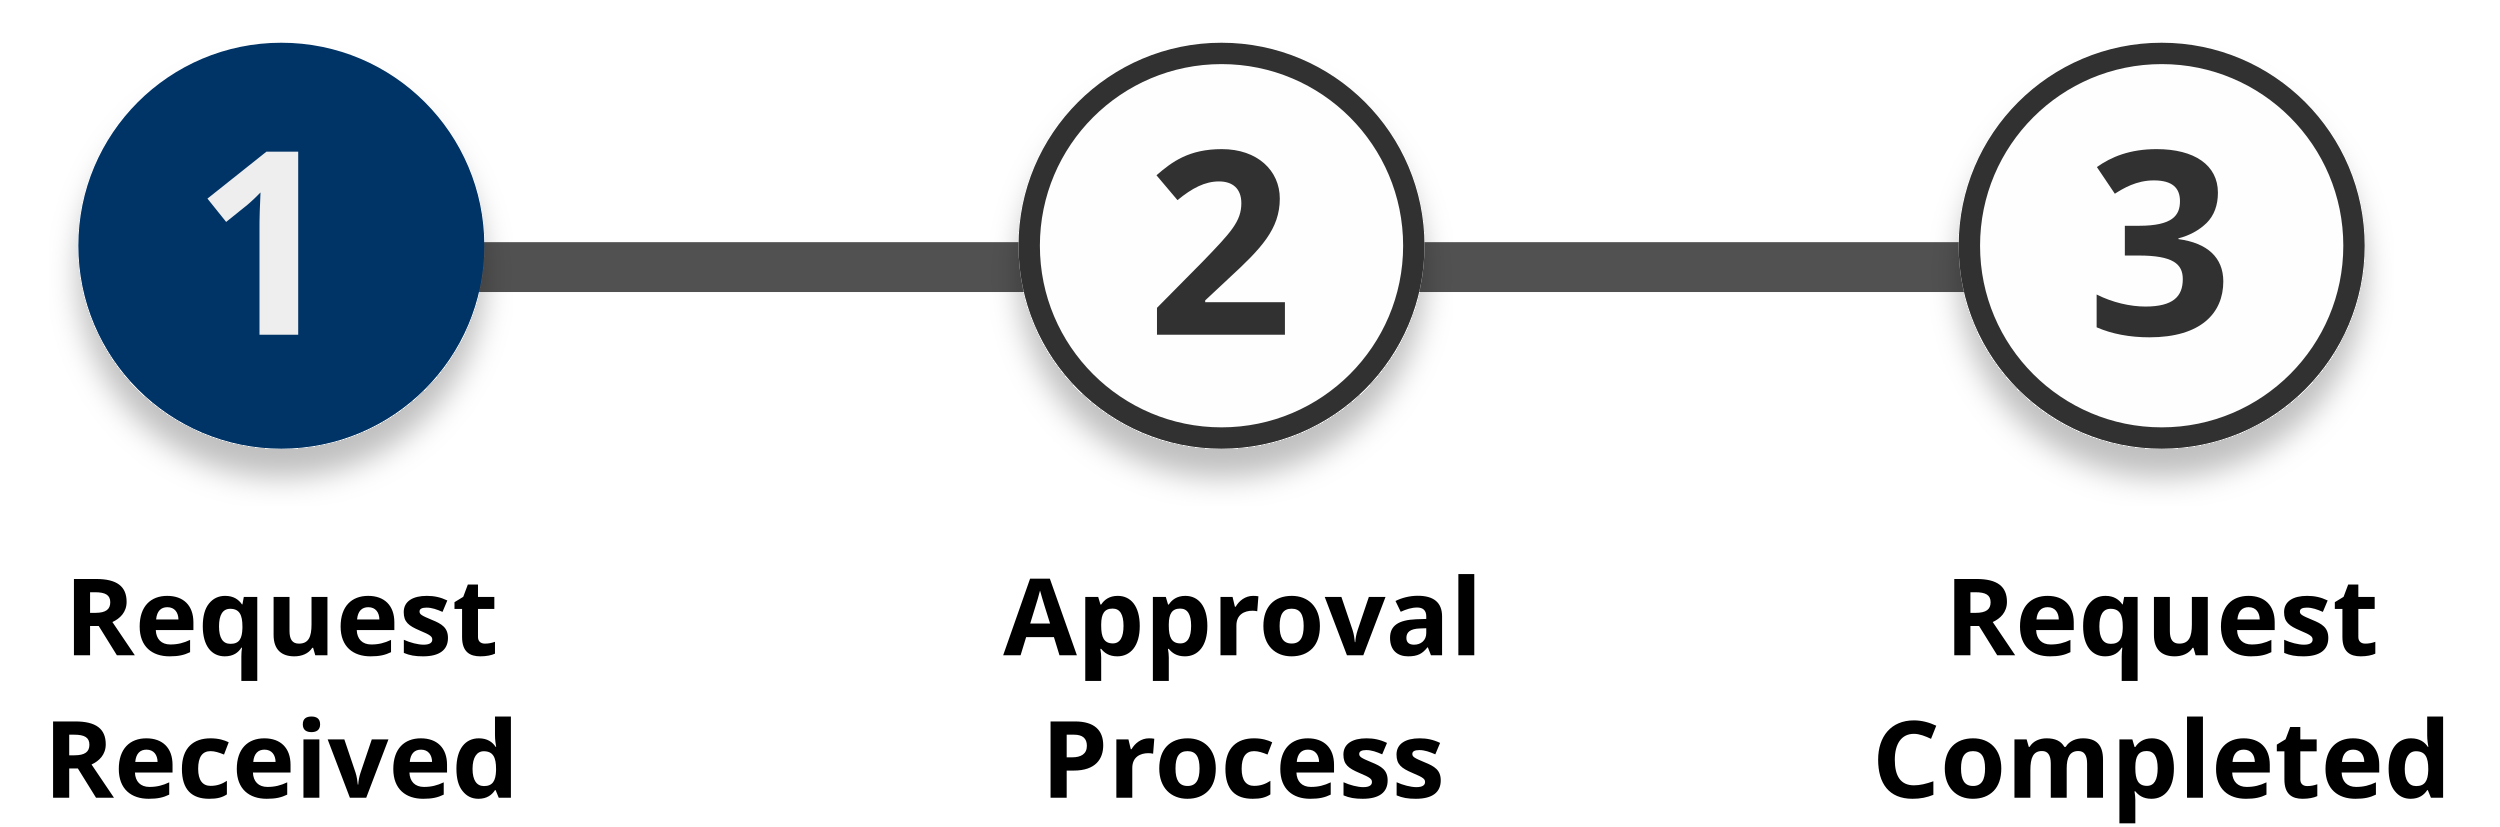
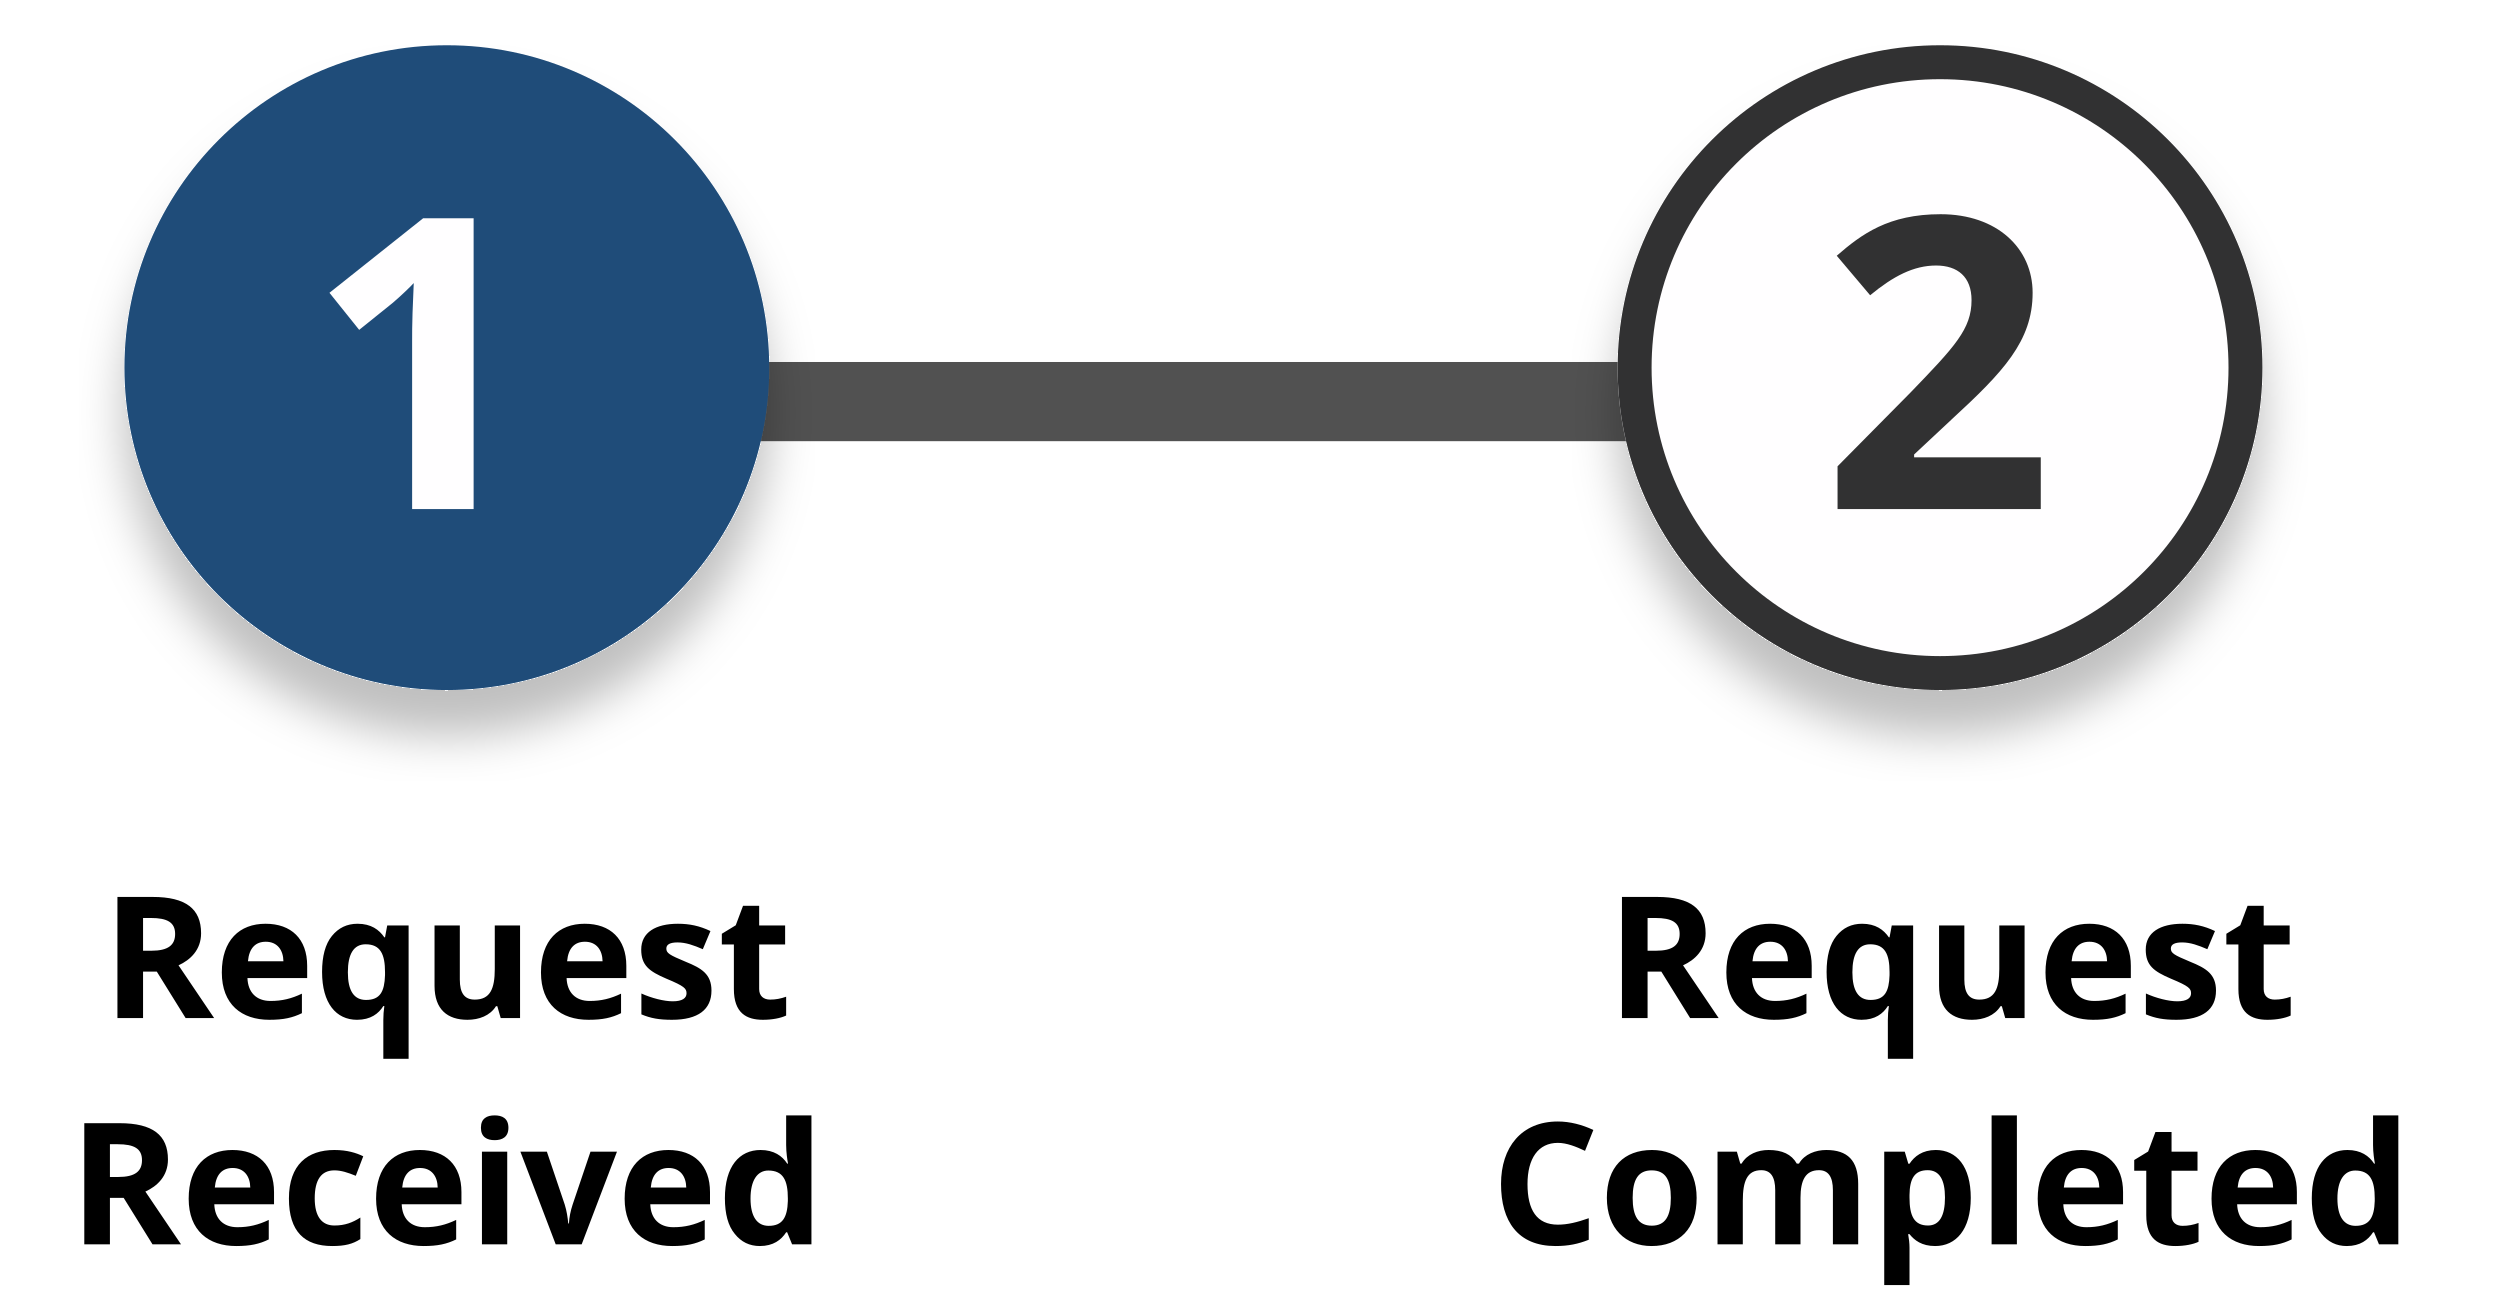
- <svg xmlns="http://www.w3.org/2000/svg" width="351" height="116" viewBox="0 0 351 116" fill="none">
-   <rect x="61" y="34" width="85" height="7" fill="#515151" />
-   <path d="M195.5 34H280.5V41H195.5V34Z" fill="#515151" />
-   <g filter="url(#filter0_d_69_26)">
-     <circle cx="39.5" cy="34.5" r="28.5" fill="#003366" />
+ <svg xmlns="http://www.w3.org/2000/svg" width="221" height="114" viewBox="0 0 221 114" fill="none">
+   <rect x="61" y="32" width="85" height="7" fill="#515151" />
+   <g filter="url(#filter0_d_118_4)">
+     <circle cx="39.5" cy="32.5" r="28.5" fill="#1F4C79" />
  </g>
-   <path d="M41.868 21.296H37.404L29.124 27.884L31.752 31.16L34.704 28.784C35.388 28.208 36.324 27.308 36.576 27.02C36.54 27.776 36.504 28.676 36.468 29.684C36.432 30.728 36.432 31.52 36.432 32.132V47H41.868V21.296Z" fill="#EEEEEE" />
-   <g filter="url(#filter1_d_69_26)">
-     <circle cx="303.5" cy="34.5" r="28.5" fill="#FFFEFF" />
-     <circle cx="303.5" cy="34.5" r="27" stroke="#313132" stroke-width="3" />
+   <path d="M41.868 19.296H37.404L29.124 25.884L31.752 29.16L34.704 26.784C35.388 26.208 36.324 25.308 36.576 25.02C36.54 25.776 36.504 26.676 36.468 27.684C36.432 28.728 36.432 29.52 36.432 30.132V45H41.868V19.296Z" fill="#FFFEFF" />
+   <path d="M12.646 90V85.89H13.861L16.411 90H18.931L15.781 85.335C16.831 84.855 17.776 83.97 17.776 82.5C17.776 80.34 16.426 79.29 13.501 79.29H10.381V90H12.646ZM12.646 81.15H13.336C14.791 81.15 15.481 81.54 15.481 82.56C15.481 83.535 14.881 84.045 13.381 84.045H12.646V81.15ZM23.479 81.66C21.169 81.66 19.609 83.115 19.609 85.965C19.609 88.8 21.364 90.15 23.809 90.15C25.069 90.15 25.864 89.97 26.689 89.565V87.84C25.774 88.275 24.949 88.485 23.914 88.485C22.654 88.485 21.919 87.72 21.874 86.46H27.154V85.38C27.154 82.995 25.744 81.66 23.479 81.66ZM23.494 83.25C24.529 83.25 25.039 84 25.054 84.975H21.919C22.024 83.79 22.609 83.25 23.494 83.25ZM36.121 93.6V81.81H34.231L34.036 82.86H33.976C33.511 82.185 32.806 81.66 31.606 81.66C30.676 81.66 29.926 82.02 29.341 82.74C28.756 83.46 28.471 84.525 28.471 85.92C28.471 88.695 29.716 90.15 31.561 90.15C32.761 90.15 33.466 89.61 33.886 88.935H33.976C33.916 89.34 33.886 89.76 33.886 90.165V93.6H36.121ZM32.356 88.395C31.291 88.395 30.751 87.585 30.751 85.95C30.751 84.345 31.261 83.475 32.326 83.475C33.631 83.475 34.036 84.36 34.036 85.935V86.205C33.991 87.66 33.601 88.395 32.356 88.395ZM38.413 87.15C38.413 89.25 39.568 90.15 41.323 90.15C42.343 90.15 43.318 89.79 43.843 88.95H43.963L44.263 90H45.973V81.81H43.738V85.665C43.738 87.405 43.333 88.365 41.968 88.365C41.053 88.365 40.648 87.78 40.648 86.595V81.81H38.413V87.15ZM51.691 81.66C49.382 81.66 47.822 83.115 47.822 85.965C47.822 88.8 49.577 90.15 52.022 90.15C53.282 90.15 54.077 89.97 54.901 89.565V87.84C53.986 88.275 53.161 88.485 52.127 88.485C50.867 88.485 50.132 87.72 50.087 86.46H55.367V85.38C55.367 82.995 53.956 81.66 51.691 81.66ZM51.706 83.25C52.742 83.25 53.252 84 53.267 84.975H50.132C50.236 83.79 50.822 83.25 51.706 83.25ZM62.894 87.57C62.894 86.115 62.024 85.59 60.614 85.02C59.174 84.42 58.904 84.255 58.904 83.85C58.904 83.49 59.234 83.31 59.894 83.31C60.629 83.31 61.334 83.565 62.129 83.91L62.804 82.305C61.829 81.84 60.944 81.66 59.924 81.66C57.959 81.66 56.684 82.425 56.684 83.94C56.684 85.335 57.374 85.86 58.919 86.52C60.509 87.18 60.689 87.39 60.689 87.81C60.689 88.23 60.329 88.515 59.474 88.515C58.694 88.515 57.584 88.23 56.699 87.825V89.67C57.524 90.015 58.259 90.15 59.399 90.15C61.724 90.15 62.894 89.235 62.894 87.57ZM64.875 83.49V87.435C64.875 89.55 65.985 90.15 67.44 90.15C68.28 90.15 69.015 90 69.495 89.775V88.11C69.03 88.275 68.58 88.365 68.085 88.365C67.5 88.365 67.11 88.05 67.11 87.435V83.49H69.405V81.81H67.11V80.07H65.685L65.04 81.795L63.81 82.545V83.49H64.875ZM9.717 110V105.89H10.932L13.482 110H16.002L12.852 105.335C13.902 104.855 14.847 103.97 14.847 102.5C14.847 100.34 13.497 99.29 10.572 99.29H7.452V110H9.717ZM9.717 101.15H10.407C11.862 101.15 12.552 101.54 12.552 102.56C12.552 103.535 11.952 104.045 10.452 104.045H9.717V101.15ZM20.549 101.66C18.239 101.66 16.679 103.115 16.679 105.965C16.679 108.8 18.434 110.15 20.879 110.15C22.139 110.15 22.934 109.97 23.759 109.565V107.84C22.844 108.275 22.019 108.485 20.984 108.485C19.724 108.485 18.989 107.72 18.944 106.46H24.224V105.38C24.224 102.995 22.814 101.66 20.549 101.66ZM20.564 103.25C21.599 103.25 22.109 104 22.124 104.975H18.989C19.094 103.79 19.679 103.25 20.564 103.25ZM29.366 110.15C30.506 110.15 31.181 109.97 31.856 109.535V107.63C31.181 108.065 30.506 108.335 29.561 108.335C28.466 108.335 27.821 107.57 27.821 105.935C27.821 104.285 28.406 103.46 29.561 103.46C30.161 103.46 30.746 103.655 31.451 103.94L32.111 102.215C31.496 101.915 30.686 101.66 29.561 101.66C27.191 101.66 25.541 102.95 25.541 105.95C25.541 108.875 26.921 110.15 29.366 110.15ZM37.116 101.66C34.806 101.66 33.246 103.115 33.246 105.965C33.246 108.8 35.001 110.15 37.446 110.15C38.706 110.15 39.501 109.97 40.326 109.565V107.84C39.411 108.275 38.586 108.485 37.551 108.485C36.291 108.485 35.556 107.72 35.511 106.46H40.791V105.38C40.791 102.995 39.381 101.66 37.116 101.66ZM37.131 103.25C38.166 103.25 38.676 104 38.691 104.975H35.556C35.661 103.79 36.246 103.25 37.131 103.25ZM43.729 98.6C43.054 98.6 42.514 98.855 42.514 99.695C42.514 100.52 43.054 100.79 43.729 100.79C44.389 100.79 44.944 100.52 44.944 99.695C44.944 98.855 44.389 98.6 43.729 98.6ZM42.604 101.81V110H44.839V101.81H42.604ZM46.004 101.81L49.124 110H51.419L54.539 101.81H52.199L50.624 106.475C50.429 107.06 50.324 107.615 50.294 108.155H50.234C50.189 107.675 50.099 107.03 49.919 106.475L48.344 101.81H46.004ZM59.089 101.66C56.779 101.66 55.219 103.115 55.219 105.965C55.219 108.8 56.974 110.15 59.419 110.15C60.679 110.15 61.474 109.97 62.299 109.565V107.84C61.384 108.275 60.559 108.485 59.524 108.485C58.264 108.485 57.529 107.72 57.484 106.46H62.764V105.38C62.764 102.995 61.354 101.66 59.089 101.66ZM59.104 103.25C60.139 103.25 60.649 104 60.664 104.975H57.529C57.634 103.79 58.219 103.25 59.104 103.25ZM67.171 110.15C68.356 110.15 69.061 109.61 69.496 108.935H69.586L70.021 110H71.731V98.6H69.496V101.225C69.496 101.87 69.601 102.545 69.661 102.86H69.586C69.151 102.185 68.416 101.66 67.231 101.66C65.356 101.66 64.081 103.115 64.081 105.92C64.081 107.315 64.366 108.365 64.951 109.07C65.521 109.79 66.256 110.15 67.171 110.15ZM67.951 108.365C66.931 108.365 66.346 107.555 66.346 105.95C66.346 104.345 66.946 103.475 67.921 103.475C69.241 103.475 69.646 104.36 69.646 105.935V106.175C69.601 107.63 69.166 108.365 67.951 108.365Z" fill="black" />
+   <path d="M145.646 90V85.89H146.861L149.411 90H151.931L148.781 85.335C149.831 84.855 150.776 83.97 150.776 82.5C150.776 80.34 149.426 79.29 146.501 79.29H143.381V90H145.646ZM145.646 81.15H146.336C147.791 81.15 148.481 81.54 148.481 82.56C148.481 83.535 147.881 84.045 146.381 84.045H145.646V81.15ZM156.479 81.66C154.169 81.66 152.609 83.115 152.609 85.965C152.609 88.8 154.364 90.15 156.809 90.15C158.069 90.15 158.864 89.97 159.689 89.565V87.84C158.774 88.275 157.949 88.485 156.914 88.485C155.654 88.485 154.919 87.72 154.874 86.46H160.154V85.38C160.154 82.995 158.744 81.66 156.479 81.66ZM156.494 83.25C157.529 83.25 158.039 84 158.054 84.975H154.919C155.024 83.79 155.609 83.25 156.494 83.25ZM169.121 93.6V81.81H167.231L167.036 82.86H166.976C166.511 82.185 165.806 81.66 164.606 81.66C163.676 81.66 162.926 82.02 162.341 82.74C161.756 83.46 161.471 84.525 161.471 85.92C161.471 88.695 162.716 90.15 164.561 90.15C165.761 90.15 166.466 89.61 166.886 88.935H166.976C166.916 89.34 166.886 89.76 166.886 90.165V93.6H169.121ZM165.356 88.395C164.291 88.395 163.751 87.585 163.751 85.95C163.751 84.345 164.261 83.475 165.326 83.475C166.631 83.475 167.036 84.36 167.036 85.935V86.205C166.991 87.66 166.601 88.395 165.356 88.395ZM171.413 87.15C171.413 89.25 172.568 90.15 174.323 90.15C175.343 90.15 176.318 89.79 176.843 88.95H176.963L177.263 90H178.973V81.81H176.738V85.665C176.738 87.405 176.333 88.365 174.968 88.365C174.053 88.365 173.648 87.78 173.648 86.595V81.81H171.413V87.15ZM184.691 81.66C182.381 81.66 180.821 83.115 180.821 85.965C180.821 88.8 182.576 90.15 185.021 90.15C186.281 90.15 187.076 89.97 187.901 89.565V87.84C186.986 88.275 186.161 88.485 185.126 88.485C183.866 88.485 183.131 87.72 183.086 86.46H188.366V85.38C188.366 82.995 186.956 81.66 184.691 81.66ZM184.706 83.25C185.741 83.25 186.251 84 186.266 84.975H183.131C183.236 83.79 183.821 83.25 184.706 83.25ZM195.894 87.57C195.894 86.115 195.024 85.59 193.614 85.02C192.174 84.42 191.904 84.255 191.904 83.85C191.904 83.49 192.234 83.31 192.894 83.31C193.629 83.31 194.334 83.565 195.129 83.91L195.804 82.305C194.829 81.84 193.944 81.66 192.924 81.66C190.959 81.66 189.684 82.425 189.684 83.94C189.684 85.335 190.374 85.86 191.919 86.52C193.509 87.18 193.689 87.39 193.689 87.81C193.689 88.23 193.329 88.515 192.474 88.515C191.694 88.515 190.584 88.23 189.699 87.825V89.67C190.524 90.015 191.259 90.15 192.399 90.15C194.724 90.15 195.894 89.235 195.894 87.57ZM197.875 83.49V87.435C197.875 89.55 198.985 90.15 200.44 90.15C201.28 90.15 202.015 90 202.495 89.775V88.11C202.03 88.275 201.58 88.365 201.085 88.365C200.5 88.365 200.11 88.05 200.11 87.435V83.49H202.405V81.81H200.11V80.07H198.685L198.04 81.795L196.81 82.545V83.49H197.875ZM137.716 101.03C138.496 101.03 139.321 101.36 140.116 101.735L140.851 99.89C139.876 99.425 138.781 99.14 137.716 99.14C134.491 99.14 132.691 101.42 132.691 104.66C132.691 107.96 134.176 110.15 137.506 110.15C138.646 110.15 139.501 109.97 140.446 109.595V107.69C139.426 108.05 138.571 108.26 137.716 108.26C135.841 108.26 135.031 106.955 135.031 104.675C135.031 102.41 135.976 101.03 137.716 101.03ZM149.982 105.89C149.982 103.19 148.332 101.66 146.037 101.66C143.562 101.66 142.047 103.175 142.047 105.89C142.047 108.62 143.712 110.15 145.992 110.15C147.222 110.15 148.197 109.775 148.917 109.04C149.622 108.305 149.982 107.255 149.982 105.89ZM144.327 105.89C144.327 104.27 144.822 103.46 146.007 103.46C147.207 103.46 147.702 104.27 147.702 105.89C147.702 107.51 147.207 108.35 146.022 108.35C144.822 108.35 144.327 107.51 144.327 105.89ZM151.829 110H154.064V106.145C154.064 104.405 154.454 103.445 155.699 103.445C156.524 103.445 156.929 104.03 156.929 105.215V110H159.164V105.89C159.164 104.315 159.614 103.445 160.799 103.445C161.624 103.445 162.029 104.03 162.029 105.215V110H164.264V104.66C164.264 102.56 163.304 101.66 161.444 101.66C160.499 101.66 159.524 102.02 159.029 102.86H158.834C158.369 102.035 157.544 101.66 156.344 101.66C155.399 101.66 154.454 102.02 153.959 102.86H153.839L153.539 101.81H151.829V110ZM166.566 113.6H168.801V110.3C168.801 109.925 168.756 109.52 168.681 109.1H168.801C169.236 109.64 169.881 110.15 171.066 110.15C172.911 110.15 174.216 108.695 174.216 105.89C174.216 103.115 172.971 101.66 171.126 101.66C169.941 101.66 169.236 102.215 168.801 102.875H168.696L168.381 101.81H166.566V113.6ZM168.801 105.635C168.816 104.18 169.251 103.445 170.406 103.445C171.426 103.445 171.936 104.255 171.936 105.86C171.936 107.465 171.456 108.335 170.436 108.335C169.191 108.335 168.801 107.45 168.801 105.875V105.635ZM178.293 98.6H176.058V110H178.293V98.6ZM184.003 101.66C181.693 101.66 180.133 103.115 180.133 105.965C180.133 108.8 181.888 110.15 184.333 110.15C185.593 110.15 186.388 109.97 187.213 109.565V107.84C186.298 108.275 185.473 108.485 184.438 108.485C183.178 108.485 182.443 107.72 182.398 106.46H187.678V105.38C187.678 102.995 186.268 101.66 184.003 101.66ZM184.018 103.25C185.053 103.25 185.563 104 185.578 104.975H182.443C182.548 103.79 183.133 103.25 184.018 103.25ZM189.73 103.49V107.435C189.73 109.55 190.84 110.15 192.295 110.15C193.135 110.15 193.87 110 194.35 109.775V108.11C193.885 108.275 193.435 108.365 192.94 108.365C192.355 108.365 191.965 108.05 191.965 107.435V103.49H194.26V101.81H191.965V100.07H190.54L189.895 101.795L188.665 102.545V103.49H189.73ZM199.369 101.66C197.059 101.66 195.499 103.115 195.499 105.965C195.499 108.8 197.254 110.15 199.699 110.15C200.959 110.15 201.754 109.97 202.579 109.565V107.84C201.664 108.275 200.839 108.485 199.804 108.485C198.544 108.485 197.809 107.72 197.764 106.46H203.044V105.38C203.044 102.995 201.634 101.66 199.369 101.66ZM199.384 103.25C200.419 103.25 200.929 104 200.944 104.975H197.809C197.914 103.79 198.499 103.25 199.384 103.25ZM207.452 110.15C208.637 110.15 209.342 109.61 209.777 108.935H209.867L210.302 110H212.012V98.6H209.777V101.225C209.777 101.87 209.882 102.545 209.942 102.86H209.867C209.432 102.185 208.697 101.66 207.512 101.66C205.637 101.66 204.362 103.115 204.362 105.92C204.362 107.315 204.647 108.365 205.232 109.07C205.802 109.79 206.537 110.15 207.452 110.15ZM208.232 108.365C207.212 108.365 206.627 107.555 206.627 105.95C206.627 104.345 207.227 103.475 208.202 103.475C209.522 103.475 209.927 104.36 209.927 105.935V106.175C209.882 107.63 209.447 108.365 208.232 108.365Z" fill="black" />
+   <g filter="url(#filter1_d_118_4)">
+     <circle cx="171.5" cy="32.5" r="28.5" fill="#FFFEFF" />
+     <circle cx="171.5" cy="32.5" r="27" stroke="#313132" stroke-width="3" />
  </g>
-   <path d="M311.396 27.056C311.396 23.168 308.084 20.936 302.792 20.936C299.048 20.936 296.42 22.016 294.404 23.456L296.924 27.2C298.112 26.444 299.948 25.328 302.396 25.328C305.024 25.328 306.068 26.408 306.068 28.244C306.068 30.224 305.06 31.7 300.308 31.7H298.328V35.876H300.272C305.096 35.876 306.464 37.064 306.464 39.188C306.464 41.636 305.096 43.04 301.208 43.04C299.084 43.04 296.564 42.464 294.368 41.348V45.956C296.528 46.892 299.012 47.36 301.784 47.36C308.984 47.36 312.152 43.976 312.152 39.512C312.152 36.164 309.92 34.112 305.852 33.572V33.464C307.4 33.068 308.732 32.348 309.812 31.304C310.856 30.26 311.396 28.82 311.396 27.056Z" fill="#313132" />
-   <path d="M12.646 92V87.89H13.861L16.411 92H18.931L15.781 87.335C16.831 86.855 17.776 85.97 17.776 84.5C17.776 82.34 16.426 81.29 13.501 81.29H10.381V92H12.646ZM12.646 83.15H13.336C14.791 83.15 15.481 83.54 15.481 84.56C15.481 85.535 14.881 86.045 13.381 86.045H12.646V83.15ZM23.479 83.66C21.169 83.66 19.609 85.115 19.609 87.965C19.609 90.8 21.364 92.15 23.809 92.15C25.069 92.15 25.864 91.97 26.689 91.565V89.84C25.774 90.275 24.949 90.485 23.914 90.485C22.654 90.485 21.919 89.72 21.874 88.46H27.154V87.38C27.154 84.995 25.744 83.66 23.479 83.66ZM23.494 85.25C24.529 85.25 25.039 86 25.054 86.975H21.919C22.024 85.79 22.609 85.25 23.494 85.25ZM36.121 95.6V83.81H34.231L34.036 84.86H33.976C33.511 84.185 32.806 83.66 31.606 83.66C30.676 83.66 29.926 84.02 29.341 84.74C28.756 85.46 28.471 86.525 28.471 87.92C28.471 90.695 29.716 92.15 31.561 92.15C32.761 92.15 33.466 91.61 33.886 90.935H33.976C33.916 91.34 33.886 91.76 33.886 92.165V95.6H36.121ZM32.356 90.395C31.291 90.395 30.751 89.585 30.751 87.95C30.751 86.345 31.261 85.475 32.326 85.475C33.631 85.475 34.036 86.36 34.036 87.935V88.205C33.991 89.66 33.601 90.395 32.356 90.395ZM38.413 89.15C38.413 91.25 39.568 92.15 41.323 92.15C42.343 92.15 43.318 91.79 43.843 90.95H43.963L44.263 92H45.973V83.81H43.738V87.665C43.738 89.405 43.333 90.365 41.968 90.365C41.053 90.365 40.648 89.78 40.648 88.595V83.81H38.413V89.15ZM51.691 83.66C49.382 83.66 47.822 85.115 47.822 87.965C47.822 90.8 49.577 92.15 52.022 92.15C53.282 92.15 54.077 91.97 54.901 91.565V89.84C53.986 90.275 53.161 90.485 52.127 90.485C50.867 90.485 50.132 89.72 50.087 88.46H55.367V87.38C55.367 84.995 53.956 83.66 51.691 83.66ZM51.706 85.25C52.742 85.25 53.252 86 53.267 86.975H50.132C50.236 85.79 50.822 85.25 51.706 85.25ZM62.894 89.57C62.894 88.115 62.024 87.59 60.614 87.02C59.174 86.42 58.904 86.255 58.904 85.85C58.904 85.49 59.234 85.31 59.894 85.31C60.629 85.31 61.334 85.565 62.129 85.91L62.804 84.305C61.829 83.84 60.944 83.66 59.924 83.66C57.959 83.66 56.684 84.425 56.684 85.94C56.684 87.335 57.374 87.86 58.919 88.52C60.509 89.18 60.689 89.39 60.689 89.81C60.689 90.23 60.329 90.515 59.474 90.515C58.694 90.515 57.584 90.23 56.699 89.825V91.67C57.524 92.015 58.259 92.15 59.399 92.15C61.724 92.15 62.894 91.235 62.894 89.57ZM64.875 85.49V89.435C64.875 91.55 65.985 92.15 67.44 92.15C68.28 92.15 69.015 92 69.495 91.775V90.11C69.03 90.275 68.58 90.365 68.085 90.365C67.5 90.365 67.11 90.05 67.11 89.435V85.49H69.405V83.81H67.11V82.07H65.685L65.04 83.795L63.81 84.545V85.49H64.875ZM9.717 112V107.89H10.932L13.482 112H16.002L12.852 107.335C13.902 106.855 14.847 105.97 14.847 104.5C14.847 102.34 13.497 101.29 10.572 101.29H7.452V112H9.717ZM9.717 103.15H10.407C11.862 103.15 12.552 103.54 12.552 104.56C12.552 105.535 11.952 106.045 10.452 106.045H9.717V103.15ZM20.549 103.66C18.239 103.66 16.679 105.115 16.679 107.965C16.679 110.8 18.434 112.15 20.879 112.15C22.139 112.15 22.934 111.97 23.759 111.565V109.84C22.844 110.275 22.019 110.485 20.984 110.485C19.724 110.485 18.989 109.72 18.944 108.46H24.224V107.38C24.224 104.995 22.814 103.66 20.549 103.66ZM20.564 105.25C21.599 105.25 22.109 106 22.124 106.975H18.989C19.094 105.79 19.679 105.25 20.564 105.25ZM29.366 112.15C30.506 112.15 31.181 111.97 31.856 111.535V109.63C31.181 110.065 30.506 110.335 29.561 110.335C28.466 110.335 27.821 109.57 27.821 107.935C27.821 106.285 28.406 105.46 29.561 105.46C30.161 105.46 30.746 105.655 31.451 105.94L32.111 104.215C31.496 103.915 30.686 103.66 29.561 103.66C27.191 103.66 25.541 104.95 25.541 107.95C25.541 110.875 26.921 112.15 29.366 112.15ZM37.116 103.66C34.806 103.66 33.246 105.115 33.246 107.965C33.246 110.8 35.001 112.15 37.446 112.15C38.706 112.15 39.501 111.97 40.326 111.565V109.84C39.411 110.275 38.586 110.485 37.551 110.485C36.291 110.485 35.556 109.72 35.511 108.46H40.791V107.38C40.791 104.995 39.381 103.66 37.116 103.66ZM37.131 105.25C38.166 105.25 38.676 106 38.691 106.975H35.556C35.661 105.79 36.246 105.25 37.131 105.25ZM43.729 100.6C43.054 100.6 42.514 100.855 42.514 101.695C42.514 102.52 43.054 102.79 43.729 102.79C44.389 102.79 44.944 102.52 44.944 101.695C44.944 100.855 44.389 100.6 43.729 100.6ZM42.604 103.81V112H44.839V103.81H42.604ZM46.004 103.81L49.124 112H51.419L54.539 103.81H52.199L50.624 108.475C50.429 109.06 50.324 109.615 50.294 110.155H50.234C50.189 109.675 50.099 109.03 49.919 108.475L48.344 103.81H46.004ZM59.089 103.66C56.779 103.66 55.219 105.115 55.219 107.965C55.219 110.8 56.974 112.15 59.419 112.15C60.679 112.15 61.474 111.97 62.299 111.565V109.84C61.384 110.275 60.559 110.485 59.524 110.485C58.264 110.485 57.529 109.72 57.484 108.46H62.764V107.38C62.764 104.995 61.354 103.66 59.089 103.66ZM59.104 105.25C60.139 105.25 60.649 106 60.664 106.975H57.529C57.634 105.79 58.219 105.25 59.104 105.25ZM67.171 112.15C68.356 112.15 69.061 111.61 69.496 110.935H69.586L70.021 112H71.731V100.6H69.496V103.225C69.496 103.87 69.601 104.545 69.661 104.86H69.586C69.151 104.185 68.416 103.66 67.231 103.66C65.356 103.66 64.081 105.115 64.081 107.92C64.081 109.315 64.366 110.365 64.951 111.07C65.521 111.79 66.256 112.15 67.171 112.15ZM67.951 110.365C66.931 110.365 66.346 109.555 66.346 107.95C66.346 106.345 66.946 105.475 67.921 105.475C69.241 105.475 69.646 106.36 69.646 107.935V108.175C69.601 109.63 69.166 110.365 67.951 110.365Z" fill="black" />
-   <path d="M276.646 92V87.89H277.861L280.411 92H282.931L279.781 87.335C280.831 86.855 281.776 85.97 281.776 84.5C281.776 82.34 280.426 81.29 277.501 81.29H274.381V92H276.646ZM276.646 83.15H277.336C278.791 83.15 279.481 83.54 279.481 84.56C279.481 85.535 278.881 86.045 277.381 86.045H276.646V83.15ZM287.479 83.66C285.169 83.66 283.609 85.115 283.609 87.965C283.609 90.8 285.364 92.15 287.809 92.15C289.069 92.15 289.864 91.97 290.689 91.565V89.84C289.774 90.275 288.949 90.485 287.914 90.485C286.654 90.485 285.919 89.72 285.874 88.46H291.154V87.38C291.154 84.995 289.744 83.66 287.479 83.66ZM287.494 85.25C288.529 85.25 289.039 86 289.054 86.975H285.919C286.024 85.79 286.609 85.25 287.494 85.25ZM300.121 95.6V83.81H298.231L298.036 84.86H297.976C297.511 84.185 296.806 83.66 295.606 83.66C294.676 83.66 293.926 84.02 293.341 84.74C292.756 85.46 292.471 86.525 292.471 87.92C292.471 90.695 293.716 92.15 295.561 92.15C296.761 92.15 297.466 91.61 297.886 90.935H297.976C297.916 91.34 297.886 91.76 297.886 92.165V95.6H300.121ZM296.356 90.395C295.291 90.395 294.751 89.585 294.751 87.95C294.751 86.345 295.261 85.475 296.326 85.475C297.631 85.475 298.036 86.36 298.036 87.935V88.205C297.991 89.66 297.601 90.395 296.356 90.395ZM302.413 89.15C302.413 91.25 303.568 92.15 305.323 92.15C306.343 92.15 307.318 91.79 307.843 90.95H307.963L308.263 92H309.973V83.81H307.738V87.665C307.738 89.405 307.333 90.365 305.968 90.365C305.053 90.365 304.648 89.78 304.648 88.595V83.81H302.413V89.15ZM315.691 83.66C313.381 83.66 311.821 85.115 311.821 87.965C311.821 90.8 313.576 92.15 316.021 92.15C317.281 92.15 318.076 91.97 318.901 91.565V89.84C317.986 90.275 317.161 90.485 316.126 90.485C314.866 90.485 314.131 89.72 314.086 88.46H319.366V87.38C319.366 84.995 317.956 83.66 315.691 83.66ZM315.706 85.25C316.741 85.25 317.251 86 317.266 86.975H314.131C314.236 85.79 314.821 85.25 315.706 85.25ZM326.894 89.57C326.894 88.115 326.024 87.59 324.614 87.02C323.174 86.42 322.904 86.255 322.904 85.85C322.904 85.49 323.234 85.31 323.894 85.31C324.629 85.31 325.334 85.565 326.129 85.91L326.804 84.305C325.829 83.84 324.944 83.66 323.924 83.66C321.959 83.66 320.684 84.425 320.684 85.94C320.684 87.335 321.374 87.86 322.919 88.52C324.509 89.18 324.689 89.39 324.689 89.81C324.689 90.23 324.329 90.515 323.474 90.515C322.694 90.515 321.584 90.23 320.699 89.825V91.67C321.524 92.015 322.259 92.15 323.399 92.15C325.724 92.15 326.894 91.235 326.894 89.57ZM328.875 85.49V89.435C328.875 91.55 329.985 92.15 331.44 92.15C332.28 92.15 333.015 92 333.495 91.775V90.11C333.03 90.275 332.58 90.365 332.085 90.365C331.5 90.365 331.11 90.05 331.11 89.435V85.49H333.405V83.81H331.11V82.07H329.685L329.04 83.795L327.81 84.545V85.49H328.875ZM268.716 103.03C269.496 103.03 270.321 103.36 271.116 103.735L271.851 101.89C270.876 101.425 269.781 101.14 268.716 101.14C265.491 101.14 263.691 103.42 263.691 106.66C263.691 109.96 265.176 112.15 268.506 112.15C269.646 112.15 270.501 111.97 271.446 111.595V109.69C270.426 110.05 269.571 110.26 268.716 110.26C266.841 110.26 266.031 108.955 266.031 106.675C266.031 104.41 266.976 103.03 268.716 103.03ZM280.982 107.89C280.982 105.19 279.332 103.66 277.037 103.66C274.562 103.66 273.047 105.175 273.047 107.89C273.047 110.62 274.712 112.15 276.992 112.15C278.222 112.15 279.197 111.775 279.917 111.04C280.622 110.305 280.982 109.255 280.982 107.89ZM275.327 107.89C275.327 106.27 275.822 105.46 277.007 105.46C278.207 105.46 278.702 106.27 278.702 107.89C278.702 109.51 278.207 110.35 277.022 110.35C275.822 110.35 275.327 109.51 275.327 107.89ZM282.829 112H285.064V108.145C285.064 106.405 285.454 105.445 286.699 105.445C287.524 105.445 287.929 106.03 287.929 107.215V112H290.164V107.89C290.164 106.315 290.614 105.445 291.799 105.445C292.624 105.445 293.029 106.03 293.029 107.215V112H295.264V106.66C295.264 104.56 294.304 103.66 292.444 103.66C291.499 103.66 290.524 104.02 290.029 104.86H289.834C289.369 104.035 288.544 103.66 287.344 103.66C286.399 103.66 285.454 104.02 284.959 104.86H284.839L284.539 103.81H282.829V112ZM297.566 115.6H299.801V112.3C299.801 111.925 299.756 111.52 299.681 111.1H299.801C300.236 111.64 300.881 112.15 302.066 112.15C303.911 112.15 305.216 110.695 305.216 107.89C305.216 105.115 303.971 103.66 302.126 103.66C300.941 103.66 300.236 104.215 299.801 104.875H299.696L299.381 103.81H297.566V115.6ZM299.801 107.635C299.816 106.18 300.251 105.445 301.406 105.445C302.426 105.445 302.936 106.255 302.936 107.86C302.936 109.465 302.456 110.335 301.436 110.335C300.191 110.335 299.801 109.45 299.801 107.875V107.635ZM309.293 100.6H307.058V112H309.293V100.6ZM315.003 103.66C312.693 103.66 311.133 105.115 311.133 107.965C311.133 110.8 312.888 112.15 315.333 112.15C316.593 112.15 317.388 111.97 318.213 111.565V109.84C317.298 110.275 316.473 110.485 315.438 110.485C314.178 110.485 313.443 109.72 313.398 108.46H318.678V107.38C318.678 104.995 317.268 103.66 315.003 103.66ZM315.018 105.25C316.053 105.25 316.563 106 316.578 106.975H313.443C313.548 105.79 314.133 105.25 315.018 105.25ZM320.73 105.49V109.435C320.73 111.55 321.84 112.15 323.295 112.15C324.135 112.15 324.87 112 325.35 111.775V110.11C324.885 110.275 324.435 110.365 323.94 110.365C323.355 110.365 322.965 110.05 322.965 109.435V105.49H325.26V103.81H322.965V102.07H321.54L320.895 103.795L319.665 104.545V105.49H320.73ZM330.369 103.66C328.059 103.66 326.499 105.115 326.499 107.965C326.499 110.8 328.254 112.15 330.699 112.15C331.959 112.15 332.754 111.97 333.579 111.565V109.84C332.664 110.275 331.839 110.485 330.804 110.485C329.544 110.485 328.809 109.72 328.764 108.46H334.044V107.38C334.044 104.995 332.634 103.66 330.369 103.66ZM330.384 105.25C331.419 105.25 331.929 106 331.944 106.975H328.809C328.914 105.79 329.499 105.25 330.384 105.25ZM338.452 112.15C339.637 112.15 340.342 111.61 340.777 110.935H340.867L341.302 112H343.012V100.6H340.777V103.225C340.777 103.87 340.882 104.545 340.942 104.86H340.867C340.432 104.185 339.697 103.66 338.512 103.66C336.637 103.66 335.362 105.115 335.362 107.92C335.362 109.315 335.647 110.365 336.232 111.07C336.802 111.79 337.537 112.15 338.452 112.15ZM339.232 110.365C338.212 110.365 337.627 109.555 337.627 107.95C337.627 106.345 338.227 105.475 339.202 105.475C340.522 105.475 340.927 106.36 340.927 107.935V108.175C340.882 109.63 340.447 110.365 339.232 110.365Z" fill="black" />
-   <g filter="url(#filter2_d_69_26)">
-     <circle cx="171.5" cy="34.5" r="28.5" fill="#FFFEFF" />
-     <circle cx="171.5" cy="34.5" r="27" stroke="#313132" stroke-width="3" />
-   </g>
-   <path d="M180.404 42.428H169.208V42.176L172.52 39.08C177.056 34.904 179.684 32.168 179.684 27.884C179.684 23.96 176.552 20.936 171.548 20.936C166.94 20.936 164.564 22.7 162.368 24.608L165.32 28.1C167.372 26.408 169.172 25.472 171.152 25.472C173.06 25.472 174.284 26.48 174.284 28.532C174.284 31.088 172.808 32.636 168.884 36.704L162.44 43.22V47H180.404V42.428Z" fill="#313132" />
-   <path d="M140.845 92H143.29L144.07 89.45H147.97L148.75 92H151.195L147.4 81.245H144.625L140.845 92ZM145.405 85.055C145.51 84.755 145.885 83.48 146.02 82.91C146.17 83.495 146.5 84.56 146.65 85.055L147.43 87.545H144.64L145.405 85.055ZM152.372 95.6H154.607V92.3C154.607 91.925 154.562 91.52 154.487 91.1H154.607C155.042 91.64 155.687 92.15 156.872 92.15C158.717 92.15 160.022 90.695 160.022 87.89C160.022 85.115 158.777 83.66 156.932 83.66C155.747 83.66 155.042 84.215 154.607 84.875H154.502L154.187 83.81H152.372V95.6ZM154.607 87.635C154.622 86.18 155.057 85.445 156.212 85.445C157.232 85.445 157.742 86.255 157.742 87.86C157.742 89.465 157.262 90.335 156.242 90.335C154.997 90.335 154.607 89.45 154.607 87.875V87.635ZM161.864 95.6H164.099V92.3C164.099 91.925 164.054 91.52 163.979 91.1H164.099C164.534 91.64 165.179 92.15 166.364 92.15C168.209 92.15 169.514 90.695 169.514 87.89C169.514 85.115 168.269 83.66 166.424 83.66C165.239 83.66 164.534 84.215 164.099 84.875H163.994L163.679 83.81H161.864V95.6ZM164.099 87.635C164.114 86.18 164.549 85.445 165.704 85.445C166.724 85.445 167.234 86.255 167.234 87.86C167.234 89.465 166.754 90.335 165.734 90.335C164.489 90.335 164.099 89.45 164.099 87.875V87.635ZM175.931 83.66C174.836 83.66 173.966 84.35 173.486 85.19H173.381L173.051 83.81H171.356V92H173.591V87.83C173.591 86.285 174.701 85.745 175.856 85.745C176.051 85.745 176.351 85.775 176.516 85.82L176.681 83.72C176.501 83.675 176.156 83.66 175.931 83.66ZM185.315 87.89C185.315 85.19 183.665 83.66 181.37 83.66C178.895 83.66 177.38 85.175 177.38 87.89C177.38 90.62 179.045 92.15 181.325 92.15C182.555 92.15 183.53 91.775 184.25 91.04C184.955 90.305 185.315 89.255 185.315 87.89ZM179.66 87.89C179.66 86.27 180.155 85.46 181.34 85.46C182.54 85.46 183.035 86.27 183.035 87.89C183.035 89.51 182.54 90.35 181.355 90.35C180.155 90.35 179.66 89.51 179.66 87.89ZM185.992 83.81L189.112 92H191.407L194.527 83.81H192.187L190.612 88.475C190.417 89.06 190.312 89.615 190.282 90.155H190.222C190.177 89.675 190.087 89.03 189.907 88.475L188.332 83.81H185.992ZM197.697 92.15C199.062 92.15 199.707 91.775 200.412 90.89H200.472L200.907 92H202.467V86.54C202.467 84.575 201.267 83.645 199.062 83.645C197.907 83.645 196.782 83.945 195.927 84.38L196.662 85.895C197.427 85.55 198.177 85.295 198.972 85.295C199.767 85.295 200.247 85.685 200.247 86.54V86.9L198.822 86.945C196.377 87.05 195.162 87.815 195.162 89.555C195.162 91.34 196.242 92.15 197.697 92.15ZM197.457 89.57C197.457 88.79 197.937 88.28 199.377 88.235L200.247 88.205V88.88C200.247 89.915 199.497 90.515 198.537 90.515C197.892 90.515 197.457 90.245 197.457 89.57ZM206.989 80.6H204.754V92H206.989V80.6ZM149.763 112V108.19H150.738C153.858 108.19 154.893 106.525 154.893 104.635C154.893 102.55 153.678 101.29 150.918 101.29H147.498V112H149.763ZM149.763 103.15H150.798C151.998 103.15 152.598 103.675 152.598 104.71C152.598 105.85 151.788 106.33 150.513 106.33H149.763V103.15ZM161.312 103.66C160.217 103.66 159.347 104.35 158.867 105.19H158.762L158.432 103.81H156.737V112H158.972V107.83C158.972 106.285 160.082 105.745 161.237 105.745C161.432 105.745 161.732 105.775 161.897 105.82L162.062 103.72C161.882 103.675 161.537 103.66 161.312 103.66ZM170.695 107.89C170.695 105.19 169.045 103.66 166.75 103.66C164.275 103.66 162.76 105.175 162.76 107.89C162.76 110.62 164.425 112.15 166.705 112.15C167.935 112.15 168.91 111.775 169.63 111.04C170.335 110.305 170.695 109.255 170.695 107.89ZM165.04 107.89C165.04 106.27 165.535 105.46 166.72 105.46C167.92 105.46 168.415 106.27 168.415 107.89C168.415 109.51 167.92 110.35 166.735 110.35C165.535 110.35 165.04 109.51 165.04 107.89ZM175.873 112.15C177.013 112.15 177.688 111.97 178.363 111.535V109.63C177.688 110.065 177.013 110.335 176.068 110.335C174.973 110.335 174.328 109.57 174.328 107.935C174.328 106.285 174.913 105.46 176.068 105.46C176.668 105.46 177.253 105.655 177.958 105.94L178.618 104.215C178.003 103.915 177.193 103.66 176.068 103.66C173.698 103.66 172.048 104.95 172.048 107.95C172.048 110.875 173.428 112.15 175.873 112.15ZM183.623 103.66C181.313 103.66 179.753 105.115 179.753 107.965C179.753 110.8 181.508 112.15 183.953 112.15C185.213 112.15 186.008 111.97 186.833 111.565V109.84C185.918 110.275 185.093 110.485 184.058 110.485C182.798 110.485 182.063 109.72 182.018 108.46H187.298V107.38C187.298 104.995 185.888 103.66 183.623 103.66ZM183.638 105.25C184.673 105.25 185.183 106 185.198 106.975H182.063C182.168 105.79 182.753 105.25 183.638 105.25ZM194.825 109.57C194.825 108.115 193.955 107.59 192.545 107.02C191.105 106.42 190.835 106.255 190.835 105.85C190.835 105.49 191.165 105.31 191.825 105.31C192.56 105.31 193.265 105.565 194.06 105.91L194.735 104.305C193.76 103.84 192.875 103.66 191.855 103.66C189.89 103.66 188.615 104.425 188.615 105.94C188.615 107.335 189.305 107.86 190.85 108.52C192.44 109.18 192.62 109.39 192.62 109.81C192.62 110.23 192.26 110.515 191.405 110.515C190.625 110.515 189.515 110.23 188.63 109.825V111.67C189.455 112.015 190.19 112.15 191.33 112.15C193.655 112.15 194.825 111.235 194.825 109.57ZM202.281 109.57C202.281 108.115 201.411 107.59 200.001 107.02C198.561 106.42 198.291 106.255 198.291 105.85C198.291 105.49 198.621 105.31 199.281 105.31C200.016 105.31 200.721 105.565 201.516 105.91L202.191 104.305C201.216 103.84 200.331 103.66 199.311 103.66C197.346 103.66 196.071 104.425 196.071 105.94C196.071 107.335 196.761 107.86 198.306 108.52C199.896 109.18 200.076 109.39 200.076 109.81C200.076 110.23 199.716 110.515 198.861 110.515C198.081 110.515 196.971 110.23 196.086 109.825V111.67C196.911 112.015 197.646 112.15 198.786 112.15C201.111 112.15 202.281 111.235 202.281 109.57Z" fill="black" />
+   <path d="M180.404 40.428H169.208V40.176L172.52 37.08C177.056 32.904 179.684 30.168 179.684 25.884C179.684 21.96 176.552 18.936 171.548 18.936C166.94 18.936 164.564 20.7 162.368 22.608L165.32 26.1C167.372 24.408 169.172 23.472 171.152 23.472C173.06 23.472 174.284 24.48 174.284 26.532C174.284 29.088 172.808 30.636 168.884 34.704L162.44 41.22V45H180.404V40.428Z" fill="#313132" />
  <defs>
-     <filter id="filter0_d_69_26" x="7" y="6" width="65" height="65" filterUnits="userSpaceOnUse" color-interpolation-filters="sRGB">
+     <filter id="filter0_d_118_4" x="7" y="4" width="65" height="65" filterUnits="userSpaceOnUse" color-interpolation-filters="sRGB">
      <feFlood flood-opacity="0" result="BackgroundImageFix" />
      <feColorMatrix in="SourceAlpha" type="matrix" values="0 0 0 0 0 0 0 0 0 0 0 0 0 0 0 0 0 0 127 0" result="hardAlpha" />
      <feOffset dy="4" />
      <feGaussianBlur stdDeviation="2" />
      <feComposite in2="hardAlpha" operator="out" />
      <feColorMatrix type="matrix" values="0 0 0 0 0 0 0 0 0 0 0 0 0 0 0 0 0 0 0.25 0" />
-       <feBlend mode="normal" in2="BackgroundImageFix" result="effect1_dropShadow_69_26" />
-       <feBlend mode="normal" in="SourceGraphic" in2="effect1_dropShadow_69_26" result="shape" />
+       <feBlend mode="normal" in2="BackgroundImageFix" result="effect1_dropShadow_118_4" />
+       <feBlend mode="normal" in="SourceGraphic" in2="effect1_dropShadow_118_4" result="shape" />
    </filter>
-     <filter id="filter1_d_69_26" x="271" y="6" width="65" height="65" filterUnits="userSpaceOnUse" color-interpolation-filters="sRGB">
+     <filter id="filter1_d_118_4" x="139" y="4" width="65" height="65" filterUnits="userSpaceOnUse" color-interpolation-filters="sRGB">
      <feFlood flood-opacity="0" result="BackgroundImageFix" />
      <feColorMatrix in="SourceAlpha" type="matrix" values="0 0 0 0 0 0 0 0 0 0 0 0 0 0 0 0 0 0 127 0" result="hardAlpha" />
      <feOffset dy="4" />
      <feGaussianBlur stdDeviation="2" />
      <feComposite in2="hardAlpha" operator="out" />
      <feColorMatrix type="matrix" values="0 0 0 0 0 0 0 0 0 0 0 0 0 0 0 0 0 0 0.25 0" />
-       <feBlend mode="normal" in2="BackgroundImageFix" result="effect1_dropShadow_69_26" />
-       <feBlend mode="normal" in="SourceGraphic" in2="effect1_dropShadow_69_26" result="shape" />
-     </filter>
-     <filter id="filter2_d_69_26" x="139" y="6" width="65" height="65" filterUnits="userSpaceOnUse" color-interpolation-filters="sRGB">
-       <feFlood flood-opacity="0" result="BackgroundImageFix" />
-       <feColorMatrix in="SourceAlpha" type="matrix" values="0 0 0 0 0 0 0 0 0 0 0 0 0 0 0 0 0 0 127 0" result="hardAlpha" />
-       <feOffset dy="4" />
-       <feGaussianBlur stdDeviation="2" />
-       <feComposite in2="hardAlpha" operator="out" />
-       <feColorMatrix type="matrix" values="0 0 0 0 0 0 0 0 0 0 0 0 0 0 0 0 0 0 0.25 0" />
-       <feBlend mode="normal" in2="BackgroundImageFix" result="effect1_dropShadow_69_26" />
-       <feBlend mode="normal" in="SourceGraphic" in2="effect1_dropShadow_69_26" result="shape" />
+       <feBlend mode="normal" in2="BackgroundImageFix" result="effect1_dropShadow_118_4" />
+       <feBlend mode="normal" in="SourceGraphic" in2="effect1_dropShadow_118_4" result="shape" />
    </filter>
  </defs>
</svg>
